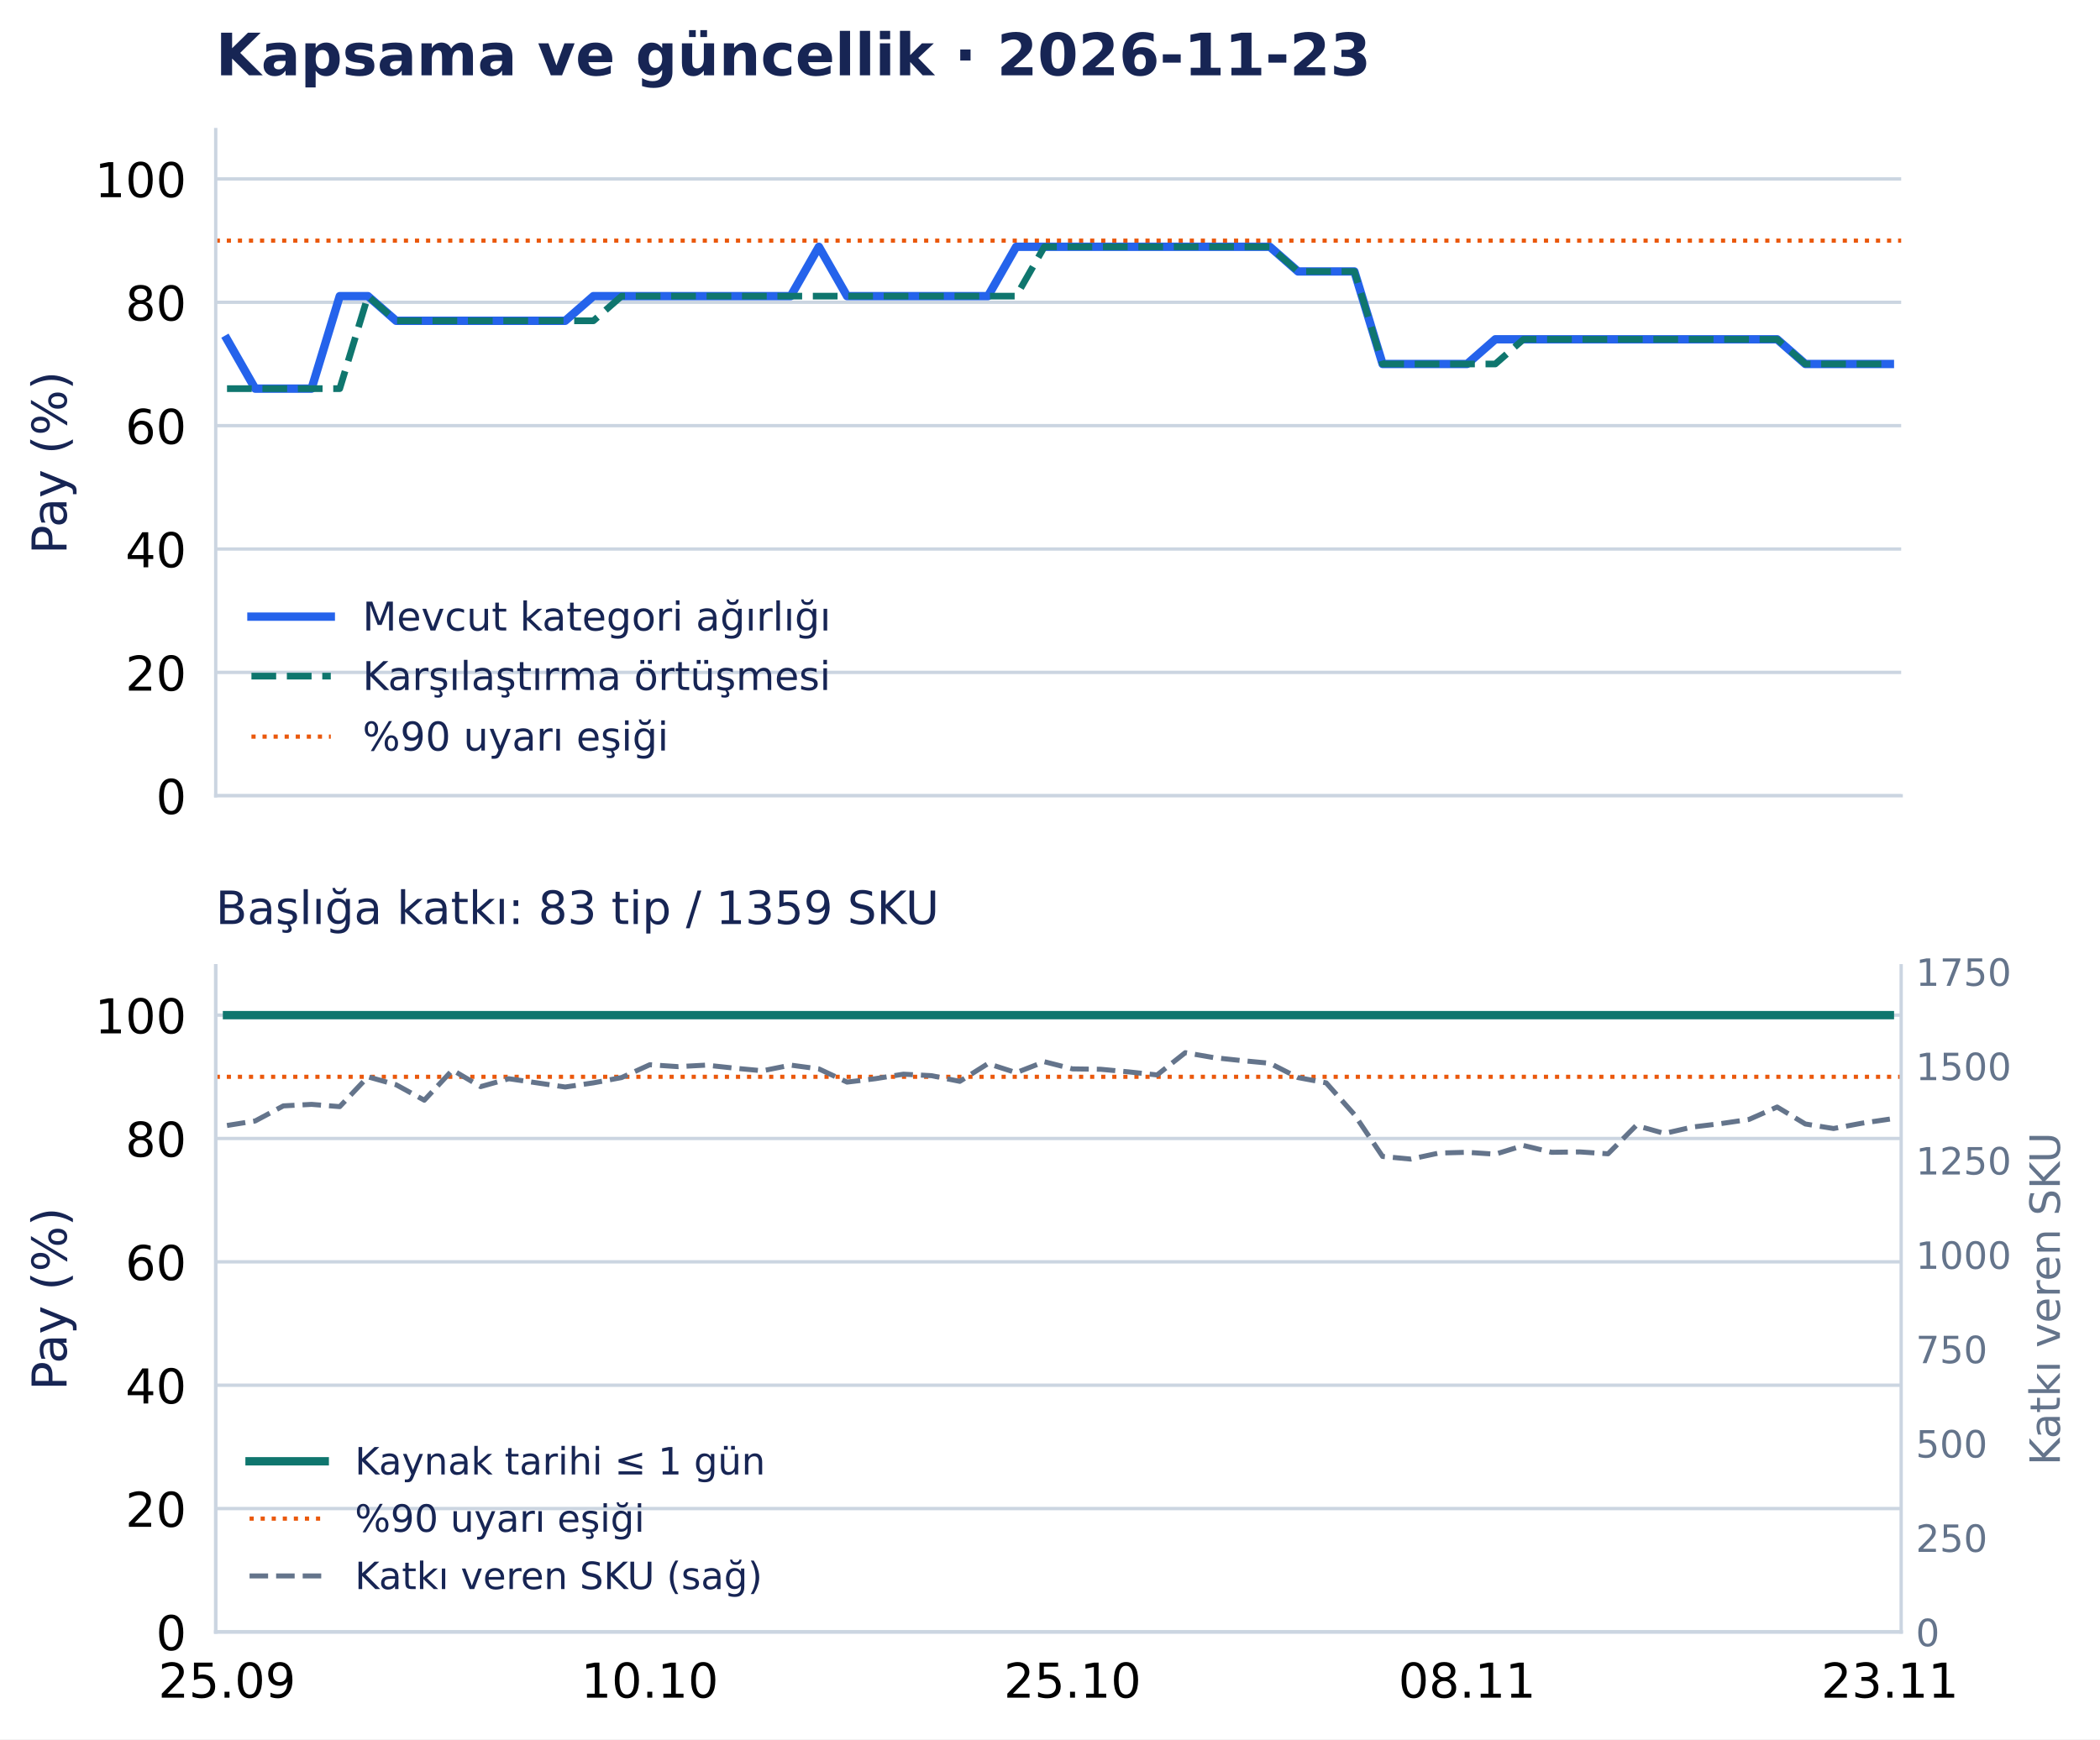
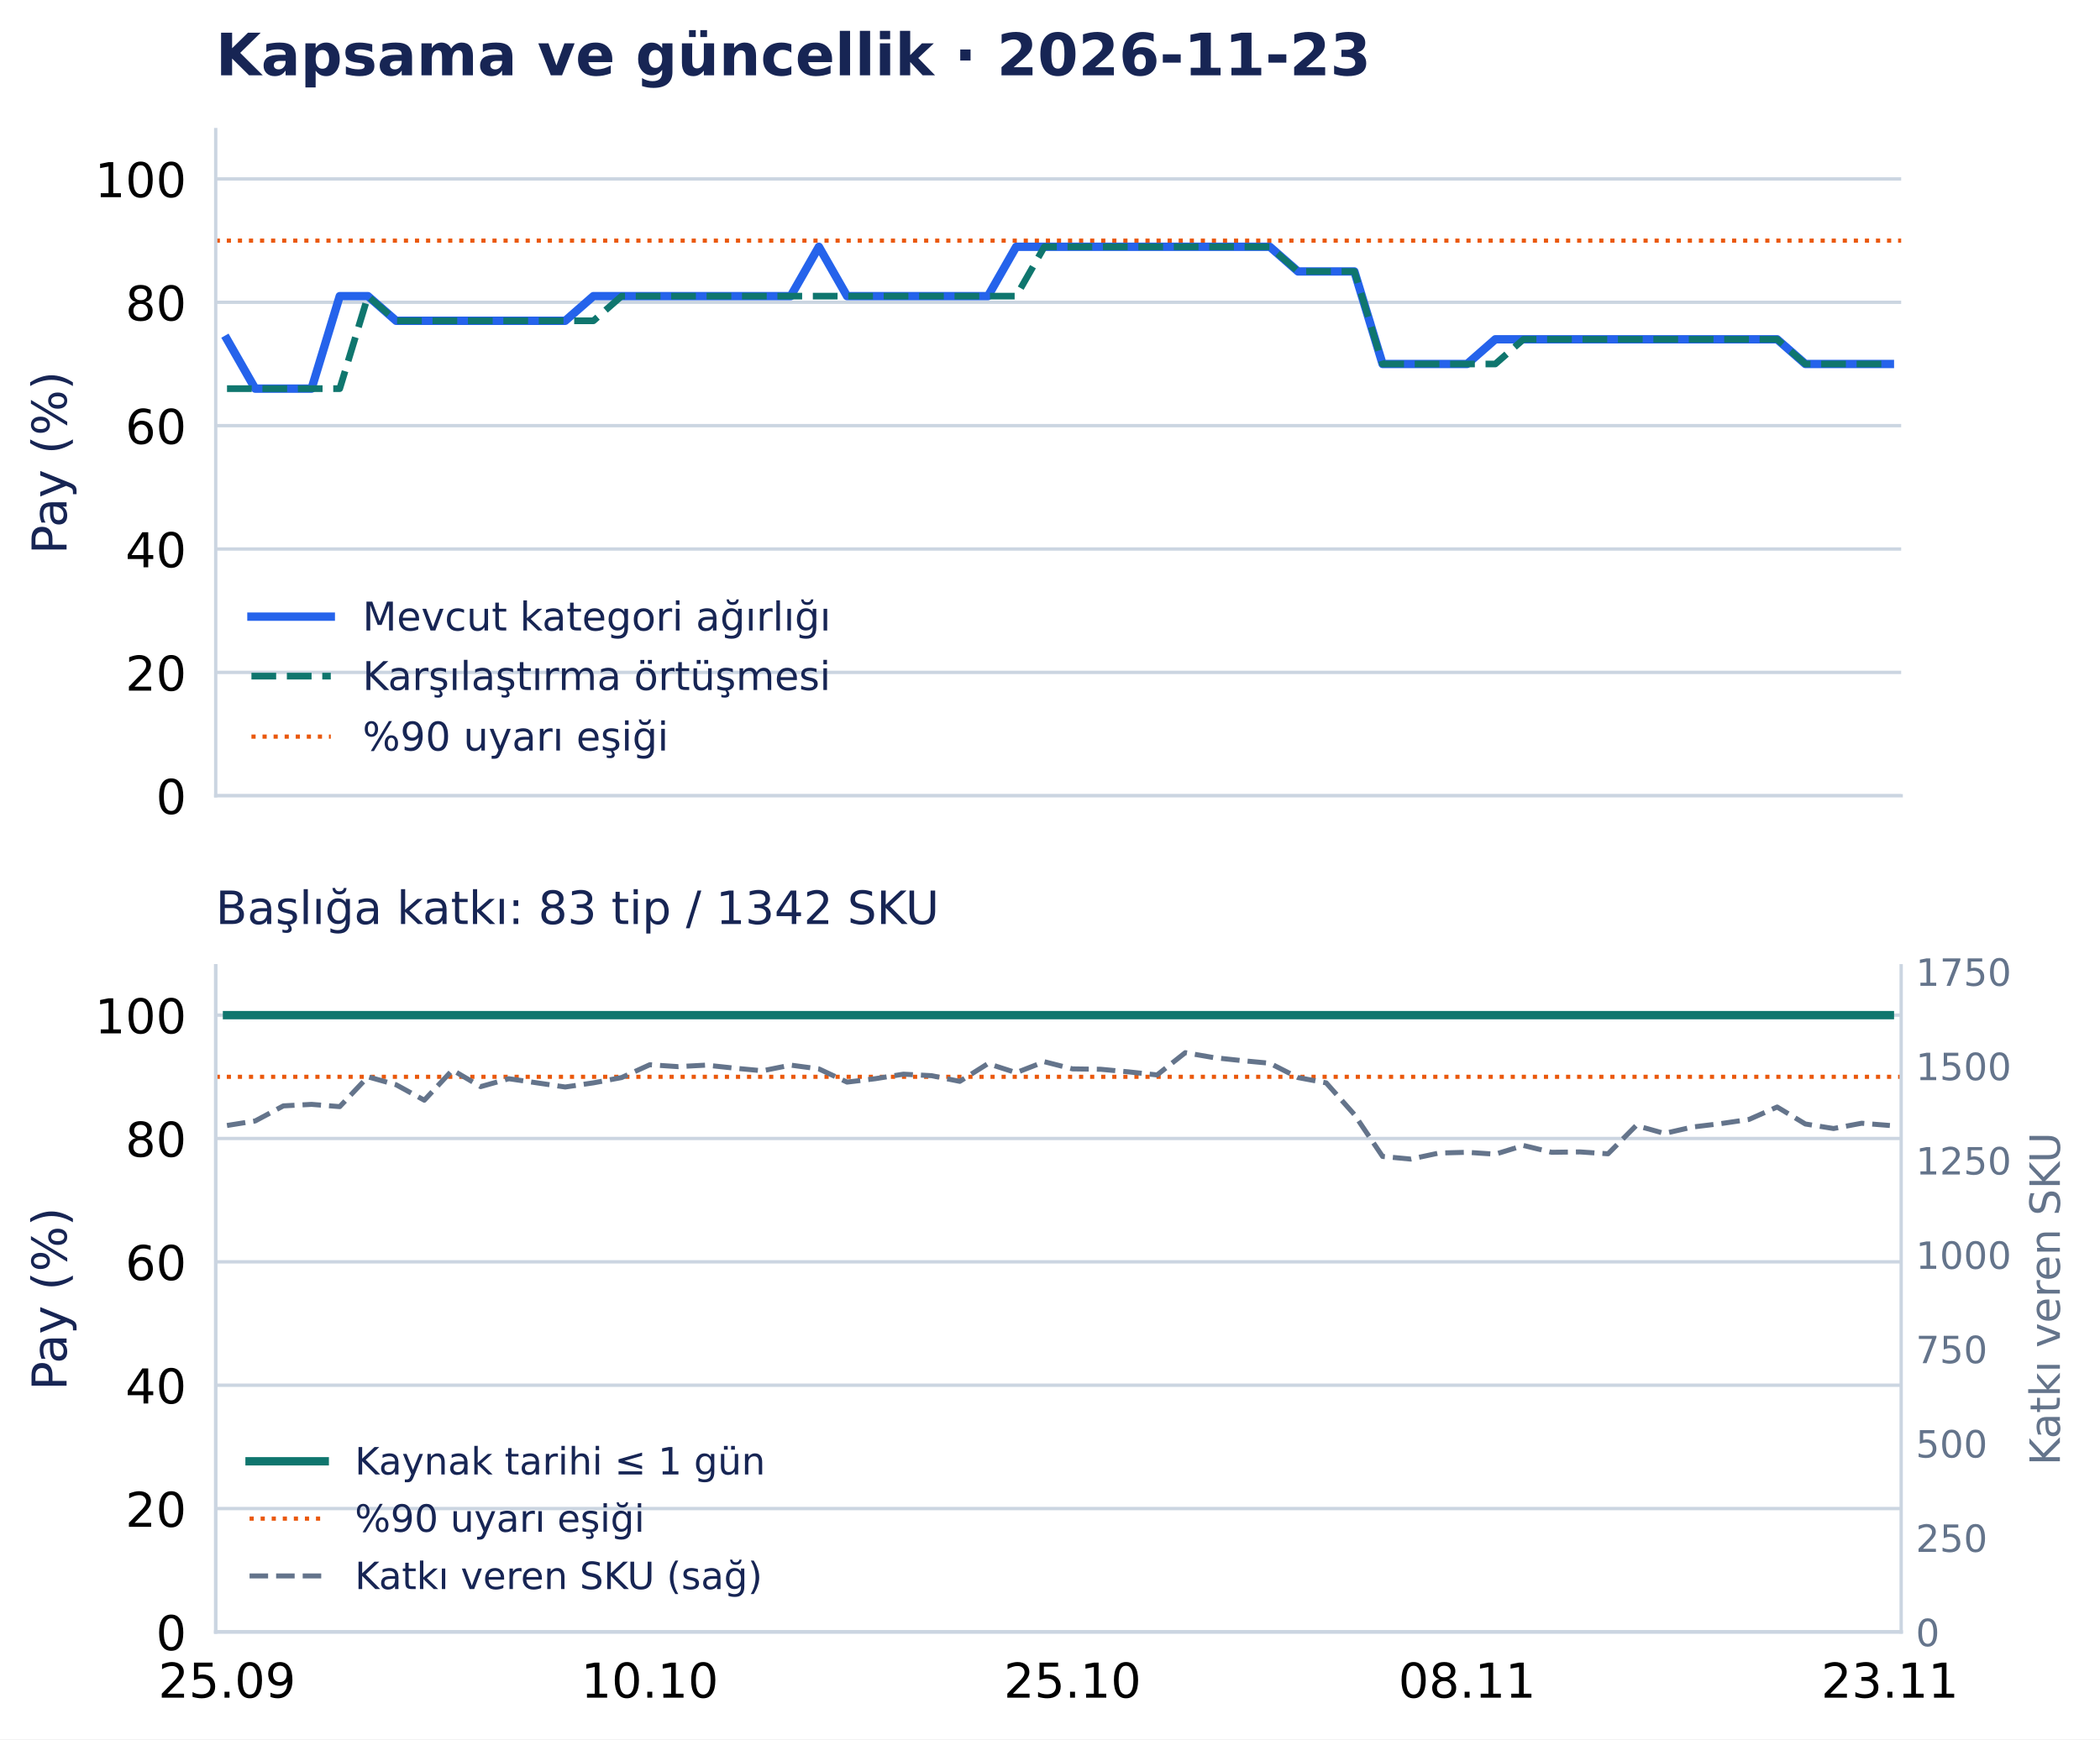
<svg xmlns="http://www.w3.org/2000/svg" width="502.794pt" height="416.535pt" viewBox="0 0 502.794 416.535" version="1.1">
  <defs>
    <style type="text/css">*{stroke-linejoin: round; stroke-linecap: butt}</style>
  </defs>
  <g id="figure_1">
    <g id="patch_1">
      <path d="M 0 416.535 L 502.794 416.535 L 502.794 0 L 0 0 z " style="fill: #ffffff" />
    </g>
    <g id="axes_1">
      <g id="patch_2">
        <path d="M 51.651 190.574 L 455.188 190.574 L 455.188 31.035 L 51.651 31.035 z " style="fill: #ffffff" />
      </g>
      <g id="matplotlib.axis_1">
        <g id="xtick_1">
          <g id="line2d_1" />
        </g>
        <g id="xtick_2">
          <g id="line2d_2" />
        </g>
        <g id="xtick_3">
          <g id="line2d_3" />
        </g>
        <g id="xtick_4">
          <g id="line2d_4" />
        </g>
        <g id="xtick_5">
          <g id="line2d_5" />
        </g>
      </g>
      <g id="matplotlib.axis_2">
        <g id="ytick_1">
          <g id="line2d_6">
            <path d="M 51.651 190.574 L 455.188 190.574 " clip-path="url(#p0e1365a26f)" style="fill: none; stroke: #cbd5e1; stroke-width: 0.8; stroke-linecap: square" />
          </g>
          <g id="line2d_7" />
          <g id="text_1">
            <text style="font-size: 11.5px; font-family: 'DejaVu Sans', 'Bitstream Vera Sans', 'Computer Modern Sans Serif', 'Lucida Grande', 'Verdana', 'Geneva', 'Lucid', 'Arial', 'Helvetica', 'Avant Garde', sans-serif; text-anchor: end" x="44.651" y="194.943" transform="rotate(-0 44.65062 194.9427)">0</text>
          </g>
        </g>
        <g id="ytick_2">
          <g id="line2d_8">
            <path d="M 51.651 161.03 L 455.188 161.03 " clip-path="url(#p0e1365a26f)" style="fill: none; stroke: #cbd5e1; stroke-width: 0.8; stroke-linecap: square" />
          </g>
          <g id="line2d_9" />
          <g id="text_2">
            <text style="font-size: 11.5px; font-family: 'DejaVu Sans', 'Bitstream Vera Sans', 'Computer Modern Sans Serif', 'Lucida Grande', 'Verdana', 'Geneva', 'Lucid', 'Arial', 'Helvetica', 'Avant Garde', sans-serif; text-anchor: end" x="44.651" y="165.398" transform="rotate(-0 44.65062 165.3983)">20</text>
          </g>
        </g>
        <g id="ytick_3">
          <g id="line2d_10">
            <path d="M 51.651 131.485 L 455.188 131.485 " clip-path="url(#p0e1365a26f)" style="fill: none; stroke: #cbd5e1; stroke-width: 0.8; stroke-linecap: square" />
          </g>
          <g id="line2d_11" />
          <g id="text_3">
            <text style="font-size: 11.5px; font-family: 'DejaVu Sans', 'Bitstream Vera Sans', 'Computer Modern Sans Serif', 'Lucida Grande', 'Verdana', 'Geneva', 'Lucid', 'Arial', 'Helvetica', 'Avant Garde', sans-serif; text-anchor: end" x="44.651" y="135.854" transform="rotate(-0 44.65062 135.854)">40</text>
          </g>
        </g>
        <g id="ytick_4">
          <g id="line2d_12">
            <path d="M 51.651 101.941 L 455.188 101.941 " clip-path="url(#p0e1365a26f)" style="fill: none; stroke: #cbd5e1; stroke-width: 0.8; stroke-linecap: square" />
          </g>
          <g id="line2d_13" />
          <g id="text_4">
            <text style="font-size: 11.5px; font-family: 'DejaVu Sans', 'Bitstream Vera Sans', 'Computer Modern Sans Serif', 'Lucida Grande', 'Verdana', 'Geneva', 'Lucid', 'Arial', 'Helvetica', 'Avant Garde', sans-serif; text-anchor: end" x="44.651" y="106.31" transform="rotate(-0 44.65062 106.3097)">60</text>
          </g>
        </g>
        <g id="ytick_5">
          <g id="line2d_14">
            <path d="M 51.651 72.397 L 455.188 72.397 " clip-path="url(#p0e1365a26f)" style="fill: none; stroke: #cbd5e1; stroke-width: 0.8; stroke-linecap: square" />
          </g>
          <g id="line2d_15" />
          <g id="text_5">
            <text style="font-size: 11.5px; font-family: 'DejaVu Sans', 'Bitstream Vera Sans', 'Computer Modern Sans Serif', 'Lucida Grande', 'Verdana', 'Geneva', 'Lucid', 'Arial', 'Helvetica', 'Avant Garde', sans-serif; text-anchor: end" x="44.651" y="76.765" transform="rotate(-0 44.65062 76.76539)">80</text>
          </g>
        </g>
        <g id="ytick_6">
          <g id="line2d_16">
            <path d="M 51.651 42.852 L 455.188 42.852 " clip-path="url(#p0e1365a26f)" style="fill: none; stroke: #cbd5e1; stroke-width: 0.8; stroke-linecap: square" />
          </g>
          <g id="line2d_17" />
          <g id="text_6">
            <text style="font-size: 11.5px; font-family: 'DejaVu Sans', 'Bitstream Vera Sans', 'Computer Modern Sans Serif', 'Lucida Grande', 'Verdana', 'Geneva', 'Lucid', 'Arial', 'Helvetica', 'Avant Garde', sans-serif; text-anchor: end" x="44.651" y="47.221" transform="rotate(-0 44.65062 47.22107)">100</text>
          </g>
        </g>
        <g id="text_7">
          <text style="font-size: 11.5px; font-family: 'DejaVu Sans', 'Bitstream Vera Sans', 'Computer Modern Sans Serif', 'Lucida Grande', 'Verdana', 'Geneva', 'Lucid', 'Arial', 'Helvetica', 'Avant Garde', sans-serif; text-anchor: middle; fill: #172554" x="15.937" y="110.804" transform="rotate(-90 15.93731 110.8044)">Pay (%)</text>
        </g>
      </g>
      <g id="line2d_18">
        <path d="M 54.35 81.26 L 61.098 93.078 L 67.846 93.078 L 74.594 93.078 L 81.342 70.92 L 88.09 70.92 L 94.839 76.828 L 101.587 76.828 L 108.335 76.828 L 115.083 76.828 L 121.831 76.828 L 128.579 76.828 L 135.327 76.828 L 142.075 70.92 L 148.824 70.92 L 155.572 70.92 L 162.32 70.92 L 169.068 70.92 L 175.816 70.92 L 182.564 70.92 L 189.312 70.92 L 196.06 59.102 L 202.809 70.92 L 209.557 70.92 L 216.305 70.92 L 223.053 70.92 L 229.801 70.92 L 236.549 70.92 L 243.297 59.102 L 250.045 59.102 L 256.794 59.102 L 263.542 59.102 L 270.29 59.102 L 277.038 59.102 L 283.786 59.102 L 290.534 59.102 L 297.282 59.102 L 304.03 59.102 L 310.778 65.011 L 317.527 65.011 L 324.275 65.011 L 331.023 87.169 L 337.771 87.169 L 344.519 87.169 L 351.267 87.169 L 358.015 81.26 L 364.763 81.26 L 371.512 81.26 L 378.26 81.26 L 385.008 81.26 L 391.756 81.26 L 398.504 81.26 L 405.252 81.26 L 412 81.26 L 418.748 81.26 L 425.497 81.26 L 432.245 87.169 L 438.993 87.169 L 445.741 87.169 L 452.489 87.169 " clip-path="url(#p0e1365a26f)" style="fill: none; stroke: #2563eb; stroke-width: 2; stroke-linecap: square" />
      </g>
      <g id="line2d_19">
        <path d="M 54.35 93.078 L 61.098 93.078 L 67.846 93.078 L 74.594 93.078 L 81.342 93.078 L 88.09 70.92 L 94.839 76.828 L 101.587 76.828 L 108.335 76.828 L 115.083 76.828 L 121.831 76.828 L 128.579 76.828 L 135.327 76.828 L 142.075 76.828 L 148.824 70.92 L 155.572 70.92 L 162.32 70.92 L 169.068 70.92 L 175.816 70.92 L 182.564 70.92 L 189.312 70.92 L 196.06 70.92 L 202.809 70.92 L 209.557 70.92 L 216.305 70.92 L 223.053 70.92 L 229.801 70.92 L 236.549 70.92 L 243.297 70.92 L 250.045 59.102 L 256.794 59.102 L 263.542 59.102 L 270.29 59.102 L 277.038 59.102 L 283.786 59.102 L 290.534 59.102 L 297.282 59.102 L 304.03 59.102 L 310.778 65.011 L 317.527 65.011 L 324.275 65.011 L 331.023 87.169 L 337.771 87.169 L 344.519 87.169 L 351.267 87.169 L 358.015 87.169 L 364.763 81.26 L 371.512 81.26 L 378.26 81.26 L 385.008 81.26 L 391.756 81.26 L 398.504 81.26 L 405.252 81.26 L 412 81.26 L 418.748 81.26 L 425.497 81.26 L 432.245 87.169 L 438.993 87.169 L 445.741 87.169 L 452.489 87.169 " clip-path="url(#p0e1365a26f)" style="fill: none; stroke-dasharray: 5.92,2.56; stroke-dashoffset: 0; stroke: #0f766e; stroke-width: 1.6" />
      </g>
      <g id="line2d_20">
        <path d="M 51.651 57.625 L 455.188 57.625 " clip-path="url(#p0e1365a26f)" style="fill: none; stroke-dasharray: 1,1.65; stroke-dashoffset: 0; stroke: #ea580c" />
      </g>
      <g id="patch_3">
        <path d="M 51.651 190.574 L 51.651 31.035 " style="fill: none; stroke: #cbd5e1; stroke-width: 0.8; stroke-linejoin: miter; stroke-linecap: square" />
      </g>
      <g id="patch_4">
        <path d="M 51.651 190.574 L 455.188 190.574 " style="fill: none; stroke: #cbd5e1; stroke-width: 0.8; stroke-linejoin: miter; stroke-linecap: square" />
      </g>
      <g id="text_8">
        <text style="font-weight: 700; font-size: 14px; font-family: 'DejaVu Sans', 'Bitstream Vera Sans', 'Computer Modern Sans Serif', 'Lucida Grande', 'Verdana', 'Geneva', 'Lucid', 'Arial', 'Helvetica', 'Avant Garde', sans-serif; text-anchor: start; fill: #172554" x="51.651" y="18.035" transform="rotate(-0 51.65062 18.03469)">Kapsama ve güncellik · 2026-11-23</text>
      </g>
      <g id="legend_1">
        <g id="line2d_21">
          <path d="M 60.201 147.675 L 69.701 147.675 L 79.201 147.675 " style="fill: none; stroke: #2563eb; stroke-width: 2; stroke-linecap: square" />
        </g>
        <g id="text_9">
          <text style="font-size: 9.5px; font-family: 'DejaVu Sans', 'Bitstream Vera Sans', 'Computer Modern Sans Serif', 'Lucida Grande', 'Verdana', 'Geneva', 'Lucid', 'Arial', 'Helvetica', 'Avant Garde', sans-serif; text-anchor: start; fill: #172554" x="86.801" y="151" transform="rotate(-0 86.80062 150.9998)">Mevcut kategori ağırlığı</text>
        </g>
        <g id="line2d_22">
          <path d="M 60.201 161.926 L 69.701 161.926 L 79.201 161.926 " style="fill: none; stroke-dasharray: 5.92,2.56; stroke-dashoffset: 0; stroke: #0f766e; stroke-width: 1.6" />
        </g>
        <g id="text_10">
          <text style="font-size: 9.5px; font-family: 'DejaVu Sans', 'Bitstream Vera Sans', 'Computer Modern Sans Serif', 'Lucida Grande', 'Verdana', 'Geneva', 'Lucid', 'Arial', 'Helvetica', 'Avant Garde', sans-serif; text-anchor: start; fill: #172554" x="86.801" y="165.251" transform="rotate(-0 86.80062 165.2506)">Karşılaştırma örtüşmesi</text>
        </g>
        <g id="line2d_23">
          <path d="M 60.201 176.417 L 69.701 176.417 L 79.201 176.417 " style="fill: none; stroke-dasharray: 1,1.65; stroke-dashoffset: 0; stroke: #ea580c" />
        </g>
        <g id="text_11">
          <text style="font-size: 9.5px; font-family: 'DejaVu Sans', 'Bitstream Vera Sans', 'Computer Modern Sans Serif', 'Lucida Grande', 'Verdana', 'Geneva', 'Lucid', 'Arial', 'Helvetica', 'Avant Garde', sans-serif; text-anchor: start; fill: #172554" x="86.801" y="179.742" transform="rotate(-0 86.80062 179.7418)">%90 uyarı eşiği</text>
        </g>
      </g>
    </g>
    <g id="axes_2">
      <g id="patch_5">
        <path d="M 51.651 390.835 L 455.188 390.835 L 455.188 231.295 L 51.651 231.295 z " style="fill: #ffffff" />
      </g>
      <g id="matplotlib.axis_3">
        <g id="xtick_6">
          <g id="line2d_24" />
          <g id="text_12">
            <text style="font-size: 11.5px; font-family: 'DejaVu Sans', 'Bitstream Vera Sans', 'Computer Modern Sans Serif', 'Lucida Grande', 'Verdana', 'Geneva', 'Lucid', 'Arial', 'Helvetica', 'Avant Garde', sans-serif; text-anchor: middle" x="54.35" y="406.572" transform="rotate(-0 54.34987 406.572)">25.09</text>
          </g>
        </g>
        <g id="xtick_7">
          <g id="line2d_25" />
          <g id="text_13">
            <text style="font-size: 11.5px; font-family: 'DejaVu Sans', 'Bitstream Vera Sans', 'Computer Modern Sans Serif', 'Lucida Grande', 'Verdana', 'Geneva', 'Lucid', 'Arial', 'Helvetica', 'Avant Garde', sans-serif; text-anchor: middle" x="155.572" y="406.572" transform="rotate(-0 155.5717 406.572)">10.10</text>
          </g>
        </g>
        <g id="xtick_8">
          <g id="line2d_26" />
          <g id="text_14">
            <text style="font-size: 11.5px; font-family: 'DejaVu Sans', 'Bitstream Vera Sans', 'Computer Modern Sans Serif', 'Lucida Grande', 'Verdana', 'Geneva', 'Lucid', 'Arial', 'Helvetica', 'Avant Garde', sans-serif; text-anchor: middle" x="256.794" y="406.572" transform="rotate(-0 256.7935 406.572)">25.10</text>
          </g>
        </g>
        <g id="xtick_9">
          <g id="line2d_27" />
          <g id="text_15">
            <text style="font-size: 11.5px; font-family: 'DejaVu Sans', 'Bitstream Vera Sans', 'Computer Modern Sans Serif', 'Lucida Grande', 'Verdana', 'Geneva', 'Lucid', 'Arial', 'Helvetica', 'Avant Garde', sans-serif; text-anchor: middle" x="351.267" y="406.572" transform="rotate(-0 351.2672 406.572)">08.11</text>
          </g>
        </g>
        <g id="xtick_10">
          <g id="line2d_28" />
          <g id="text_16">
            <text style="font-size: 11.5px; font-family: 'DejaVu Sans', 'Bitstream Vera Sans', 'Computer Modern Sans Serif', 'Lucida Grande', 'Verdana', 'Geneva', 'Lucid', 'Arial', 'Helvetica', 'Avant Garde', sans-serif; text-anchor: middle" x="452.489" y="406.572" transform="rotate(-0 452.489 406.572)">23.11</text>
          </g>
        </g>
      </g>
      <g id="matplotlib.axis_4">
        <g id="ytick_7">
          <g id="line2d_29">
            <path d="M 51.651 390.835 L 455.188 390.835 " clip-path="url(#pd502d77126)" style="fill: none; stroke: #cbd5e1; stroke-width: 0.8; stroke-linecap: square" />
          </g>
          <g id="line2d_30" />
          <g id="text_17">
            <text style="font-size: 11.5px; font-family: 'DejaVu Sans', 'Bitstream Vera Sans', 'Computer Modern Sans Serif', 'Lucida Grande', 'Verdana', 'Geneva', 'Lucid', 'Arial', 'Helvetica', 'Avant Garde', sans-serif; text-anchor: end" x="44.651" y="395.203" transform="rotate(-0 44.65062 395.2033)">0</text>
          </g>
        </g>
        <g id="ytick_8">
          <g id="line2d_31">
            <path d="M 51.651 361.29 L 455.188 361.29 " clip-path="url(#pd502d77126)" style="fill: none; stroke: #cbd5e1; stroke-width: 0.8; stroke-linecap: square" />
          </g>
          <g id="line2d_32" />
          <g id="text_18">
            <text style="font-size: 11.5px; font-family: 'DejaVu Sans', 'Bitstream Vera Sans', 'Computer Modern Sans Serif', 'Lucida Grande', 'Verdana', 'Geneva', 'Lucid', 'Arial', 'Helvetica', 'Avant Garde', sans-serif; text-anchor: end" x="44.651" y="365.659" transform="rotate(-0 44.65062 365.659)">20</text>
          </g>
        </g>
        <g id="ytick_9">
          <g id="line2d_33">
            <path d="M 51.651 331.746 L 455.188 331.746 " clip-path="url(#pd502d77126)" style="fill: none; stroke: #cbd5e1; stroke-width: 0.8; stroke-linecap: square" />
          </g>
          <g id="line2d_34" />
          <g id="text_19">
            <text style="font-size: 11.5px; font-family: 'DejaVu Sans', 'Bitstream Vera Sans', 'Computer Modern Sans Serif', 'Lucida Grande', 'Verdana', 'Geneva', 'Lucid', 'Arial', 'Helvetica', 'Avant Garde', sans-serif; text-anchor: end" x="44.651" y="336.115" transform="rotate(-0 44.65062 336.1147)">40</text>
          </g>
        </g>
        <g id="ytick_10">
          <g id="line2d_35">
            <path d="M 51.651 302.202 L 455.188 302.202 " clip-path="url(#pd502d77126)" style="fill: none; stroke: #cbd5e1; stroke-width: 0.8; stroke-linecap: square" />
          </g>
          <g id="line2d_36" />
          <g id="text_20">
            <text style="font-size: 11.5px; font-family: 'DejaVu Sans', 'Bitstream Vera Sans', 'Computer Modern Sans Serif', 'Lucida Grande', 'Verdana', 'Geneva', 'Lucid', 'Arial', 'Helvetica', 'Avant Garde', sans-serif; text-anchor: end" x="44.651" y="306.57" transform="rotate(-0 44.65062 306.5704)">60</text>
          </g>
        </g>
        <g id="ytick_11">
          <g id="line2d_37">
            <path d="M 51.651 272.657 L 455.188 272.657 " clip-path="url(#pd502d77126)" style="fill: none; stroke: #cbd5e1; stroke-width: 0.8; stroke-linecap: square" />
          </g>
          <g id="line2d_38" />
          <g id="text_21">
            <text style="font-size: 11.5px; font-family: 'DejaVu Sans', 'Bitstream Vera Sans', 'Computer Modern Sans Serif', 'Lucida Grande', 'Verdana', 'Geneva', 'Lucid', 'Arial', 'Helvetica', 'Avant Garde', sans-serif; text-anchor: end" x="44.651" y="277.026" transform="rotate(-0 44.65062 277.0261)">80</text>
          </g>
        </g>
        <g id="ytick_12">
          <g id="line2d_39">
            <path d="M 51.651 243.113 L 455.188 243.113 " clip-path="url(#pd502d77126)" style="fill: none; stroke: #cbd5e1; stroke-width: 0.8; stroke-linecap: square" />
          </g>
          <g id="line2d_40" />
          <g id="text_22">
            <text style="font-size: 11.5px; font-family: 'DejaVu Sans', 'Bitstream Vera Sans', 'Computer Modern Sans Serif', 'Lucida Grande', 'Verdana', 'Geneva', 'Lucid', 'Arial', 'Helvetica', 'Avant Garde', sans-serif; text-anchor: end" x="44.651" y="247.482" transform="rotate(-0 44.65062 247.4817)">100</text>
          </g>
        </g>
        <g id="text_23">
          <text style="font-size: 11.5px; font-family: 'DejaVu Sans', 'Bitstream Vera Sans', 'Computer Modern Sans Serif', 'Lucida Grande', 'Verdana', 'Geneva', 'Lucid', 'Arial', 'Helvetica', 'Avant Garde', sans-serif; text-anchor: middle; fill: #172554" x="15.937" y="311.065" transform="rotate(-90 15.93731 311.065)">Pay (%)</text>
        </g>
      </g>
      <g id="line2d_41">
        <path d="M 54.35 243.113 L 61.098 243.113 L 67.846 243.113 L 74.594 243.113 L 81.342 243.113 L 88.09 243.113 L 94.839 243.113 L 101.587 243.113 L 108.335 243.113 L 115.083 243.113 L 121.831 243.113 L 128.579 243.113 L 135.327 243.113 L 142.075 243.113 L 148.824 243.113 L 155.572 243.113 L 162.32 243.113 L 169.068 243.113 L 175.816 243.113 L 182.564 243.113 L 189.312 243.113 L 196.06 243.113 L 202.809 243.113 L 209.557 243.113 L 216.305 243.113 L 223.053 243.113 L 229.801 243.113 L 236.549 243.113 L 243.297 243.113 L 250.045 243.113 L 256.794 243.113 L 263.542 243.113 L 270.29 243.113 L 277.038 243.113 L 283.786 243.113 L 290.534 243.113 L 297.282 243.113 L 304.03 243.113 L 310.778 243.113 L 317.527 243.113 L 324.275 243.113 L 331.023 243.113 L 337.771 243.113 L 344.519 243.113 L 351.267 243.113 L 358.015 243.113 L 364.763 243.113 L 371.512 243.113 L 378.26 243.113 L 385.008 243.113 L 391.756 243.113 L 398.504 243.113 L 405.252 243.113 L 412 243.113 L 418.748 243.113 L 425.497 243.113 L 432.245 243.113 L 438.993 243.113 L 445.741 243.113 L 452.489 243.113 " clip-path="url(#pd502d77126)" style="fill: none; stroke: #0f766e; stroke-width: 2; stroke-linecap: square" />
      </g>
      <g id="line2d_42">
        <path d="M 51.651 257.885 L 455.188 257.885 " clip-path="url(#pd502d77126)" style="fill: none; stroke-dasharray: 1,1.65; stroke-dashoffset: 0; stroke: #ea580c" />
      </g>
      <g id="patch_6">
        <path d="M 51.651 390.835 L 51.651 231.295 " style="fill: none; stroke: #cbd5e1; stroke-width: 0.8; stroke-linejoin: miter; stroke-linecap: square" />
      </g>
      <g id="patch_7">
        <path d="M 51.651 390.835 L 455.188 390.835 " style="fill: none; stroke: #cbd5e1; stroke-width: 0.8; stroke-linejoin: miter; stroke-linecap: square" />
      </g>
      <g id="text_24">
-         <text style="font-size: 11px; font-family: 'DejaVu Sans', 'Bitstream Vera Sans', 'Computer Modern Sans Serif', 'Lucida Grande', 'Verdana', 'Geneva', 'Lucid', 'Arial', 'Helvetica', 'Avant Garde', sans-serif; text-anchor: start; fill: #172554" x="51.651" y="221.295" transform="rotate(-0 51.65062 221.2954)">Başlığa katkı: 83 tip / 1359 SKU</text>
+         <text style="font-size: 11px; font-family: 'DejaVu Sans', 'Bitstream Vera Sans', 'Computer Modern Sans Serif', 'Lucida Grande', 'Verdana', 'Geneva', 'Lucid', 'Arial', 'Helvetica', 'Avant Garde', sans-serif; text-anchor: start; fill: #172554" x="51.651" y="221.295" transform="rotate(-0 51.65062 221.2954)">Başlığa katkı: 83 tip / 1342 SKU</text>
      </g>
      <g id="legend_2">
        <g id="line2d_43">
          <path d="M 59.751 349.966 L 68.751 349.966 L 77.751 349.966 " style="fill: none; stroke: #0f766e; stroke-width: 2; stroke-linecap: square" />
        </g>
        <g id="text_25">
          <text style="font-size: 9px; font-family: 'DejaVu Sans', 'Bitstream Vera Sans', 'Computer Modern Sans Serif', 'Lucida Grande', 'Verdana', 'Geneva', 'Lucid', 'Arial', 'Helvetica', 'Avant Garde', sans-serif; text-anchor: start; fill: #172554" x="84.951" y="353.116" transform="rotate(-0 84.95063 353.1155)">Kaynak tarihi ≤ 1 gün</text>
        </g>
        <g id="line2d_44">
          <path d="M 59.751 363.694 L 68.751 363.694 L 77.751 363.694 " style="fill: none; stroke-dasharray: 1,1.65; stroke-dashoffset: 0; stroke: #ea580c" />
        </g>
        <g id="text_26">
          <text style="font-size: 9px; font-family: 'DejaVu Sans', 'Bitstream Vera Sans', 'Computer Modern Sans Serif', 'Lucida Grande', 'Verdana', 'Geneva', 'Lucid', 'Arial', 'Helvetica', 'Avant Garde', sans-serif; text-anchor: start; fill: #172554" x="84.951" y="366.844" transform="rotate(-0 84.95063 366.8441)">%90 uyarı eşiği</text>
        </g>
        <g id="line2d_45">
          <path d="M 59.751 377.423 L 68.751 377.423 L 77.751 377.423 " style="fill: none; stroke-dasharray: 4.44,1.92; stroke-dashoffset: 0; stroke: #64748b; stroke-width: 1.2" />
        </g>
        <g id="text_27">
          <text style="font-size: 9px; font-family: 'DejaVu Sans', 'Bitstream Vera Sans', 'Computer Modern Sans Serif', 'Lucida Grande', 'Verdana', 'Geneva', 'Lucid', 'Arial', 'Helvetica', 'Avant Garde', sans-serif; text-anchor: start; fill: #172554" x="84.951" y="380.573" transform="rotate(-0 84.95063 380.5726)">Katkı veren SKU (sağ)</text>
        </g>
      </g>
    </g>
    <g id="axes_3">
      <g id="matplotlib.axis_5">
        <g id="ytick_13">
          <g id="line2d_46" />
          <g id="text_28">
            <text style="font-size: 9px; font-family: 'DejaVu Sans', 'Bitstream Vera Sans', 'Computer Modern Sans Serif', 'Lucida Grande', 'Verdana', 'Geneva', 'Lucid', 'Arial', 'Helvetica', 'Avant Garde', sans-serif; text-anchor: start; fill: #64748b" x="458.688" y="394.254" transform="rotate(-0 458.6883 394.2536)">0</text>
          </g>
        </g>
        <g id="ytick_14">
          <g id="line2d_47" />
          <g id="text_29">
            <text style="font-size: 9px; font-family: 'DejaVu Sans', 'Bitstream Vera Sans', 'Computer Modern Sans Serif', 'Lucida Grande', 'Verdana', 'Geneva', 'Lucid', 'Arial', 'Helvetica', 'Avant Garde', sans-serif; text-anchor: start; fill: #64748b" x="458.688" y="371.659" transform="rotate(-0 458.6883 371.6592)">250</text>
          </g>
        </g>
        <g id="ytick_15">
          <g id="line2d_48" />
          <g id="text_30">
            <text style="font-size: 9px; font-family: 'DejaVu Sans', 'Bitstream Vera Sans', 'Computer Modern Sans Serif', 'Lucida Grande', 'Verdana', 'Geneva', 'Lucid', 'Arial', 'Helvetica', 'Avant Garde', sans-serif; text-anchor: start; fill: #64748b" x="458.688" y="349.065" transform="rotate(-0 458.6883 349.0648)">500</text>
          </g>
        </g>
        <g id="ytick_16">
          <g id="line2d_49" />
          <g id="text_31">
            <text style="font-size: 9px; font-family: 'DejaVu Sans', 'Bitstream Vera Sans', 'Computer Modern Sans Serif', 'Lucida Grande', 'Verdana', 'Geneva', 'Lucid', 'Arial', 'Helvetica', 'Avant Garde', sans-serif; text-anchor: start; fill: #64748b" x="458.688" y="326.47" transform="rotate(-0 458.6883 326.4703)">750</text>
          </g>
        </g>
        <g id="ytick_17">
          <g id="line2d_50" />
          <g id="text_32">
            <text style="font-size: 9px; font-family: 'DejaVu Sans', 'Bitstream Vera Sans', 'Computer Modern Sans Serif', 'Lucida Grande', 'Verdana', 'Geneva', 'Lucid', 'Arial', 'Helvetica', 'Avant Garde', sans-serif; text-anchor: start; fill: #64748b" x="458.688" y="303.876" transform="rotate(-0 458.6883 303.8759)">1000</text>
          </g>
        </g>
        <g id="ytick_18">
          <g id="line2d_51" />
          <g id="text_33">
            <text style="font-size: 9px; font-family: 'DejaVu Sans', 'Bitstream Vera Sans', 'Computer Modern Sans Serif', 'Lucida Grande', 'Verdana', 'Geneva', 'Lucid', 'Arial', 'Helvetica', 'Avant Garde', sans-serif; text-anchor: start; fill: #64748b" x="458.688" y="281.281" transform="rotate(-0 458.6883 281.2814)">1250</text>
          </g>
        </g>
        <g id="ytick_19">
          <g id="line2d_52" />
          <g id="text_34">
            <text style="font-size: 9px; font-family: 'DejaVu Sans', 'Bitstream Vera Sans', 'Computer Modern Sans Serif', 'Lucida Grande', 'Verdana', 'Geneva', 'Lucid', 'Arial', 'Helvetica', 'Avant Garde', sans-serif; text-anchor: start; fill: #64748b" x="458.688" y="258.687" transform="rotate(-0 458.6883 258.687)">1500</text>
          </g>
        </g>
        <g id="ytick_20">
          <g id="line2d_53" />
          <g id="text_35">
            <text style="font-size: 9px; font-family: 'DejaVu Sans', 'Bitstream Vera Sans', 'Computer Modern Sans Serif', 'Lucida Grande', 'Verdana', 'Geneva', 'Lucid', 'Arial', 'Helvetica', 'Avant Garde', sans-serif; text-anchor: start; fill: #64748b" x="458.688" y="236.093" transform="rotate(-0 458.6883 236.0926)">1750</text>
          </g>
        </g>
        <g id="text_36">
          <text style="font-size: 10px; font-family: 'DejaVu Sans', 'Bitstream Vera Sans', 'Computer Modern Sans Serif', 'Lucida Grande', 'Verdana', 'Geneva', 'Lucid', 'Arial', 'Helvetica', 'Avant Garde', sans-serif; text-anchor: middle; fill: #64748b" x="493.192" y="311.065" transform="rotate(-90 493.1917 311.065)">Katkı veren SKU</text>
        </g>
      </g>
      <g id="line2d_54">
-         <path d="M 54.35 269.548 L 61.098 268.463 L 67.846 264.848 L 74.594 264.487 L 81.342 265.029 L 88.09 257.889 L 94.839 259.787 L 101.587 263.492 L 108.335 256.262 L 115.083 260.239 L 121.831 258.341 L 128.579 259.335 L 135.327 260.329 L 142.075 259.335 L 148.824 258.07 L 155.572 254.997 L 162.32 255.449 L 169.068 255.087 L 175.816 255.81 L 182.564 256.443 L 189.312 255.087 L 196.06 255.991 L 202.809 259.154 L 209.557 258.341 L 216.305 257.256 L 223.053 257.618 L 229.801 258.974 L 236.549 254.726 L 243.297 256.895 L 250.045 254.274 L 256.794 255.991 L 263.542 256.081 L 270.29 256.714 L 277.038 257.437 L 283.786 252.105 L 290.534 253.28 L 297.282 254.003 L 304.03 254.635 L 310.778 258.07 L 317.527 259.335 L 324.275 266.927 L 331.023 276.959 L 337.771 277.591 L 344.519 276.145 L 351.267 275.965 L 358.015 276.416 L 364.763 274.338 L 371.512 275.965 L 378.26 275.874 L 385.008 276.326 L 391.756 269.548 L 398.504 271.446 L 405.252 269.909 L 412 269.096 L 418.748 268.102 L 425.497 265.119 L 432.245 269.186 L 438.993 270.271 L 445.741 269.005 L 452.489 268.011 " clip-path="url(#pd502d77126)" style="fill: none; stroke-dasharray: 4.44,1.92; stroke-dashoffset: 0; stroke: #64748b; stroke-width: 1.2" />
+         <path d="M 54.35 269.548 L 61.098 268.463 L 67.846 264.848 L 74.594 264.487 L 81.342 265.029 L 88.09 257.889 L 94.839 259.787 L 101.587 263.492 L 108.335 256.262 L 115.083 260.239 L 121.831 258.341 L 128.579 259.335 L 135.327 260.329 L 142.075 259.335 L 148.824 258.07 L 155.572 254.997 L 162.32 255.449 L 169.068 255.087 L 175.816 255.81 L 182.564 256.443 L 189.312 255.087 L 196.06 255.991 L 202.809 259.154 L 209.557 258.341 L 216.305 257.256 L 223.053 257.618 L 229.801 258.974 L 236.549 254.726 L 243.297 256.895 L 250.045 254.274 L 256.794 255.991 L 263.542 256.081 L 270.29 256.714 L 277.038 257.437 L 283.786 252.105 L 290.534 253.28 L 297.282 254.003 L 304.03 254.635 L 310.778 258.07 L 317.527 259.335 L 324.275 266.927 L 331.023 276.959 L 337.771 277.591 L 344.519 276.145 L 351.267 275.965 L 358.015 276.416 L 364.763 274.338 L 371.512 275.965 L 378.26 275.874 L 385.008 276.326 L 391.756 269.548 L 398.504 271.446 L 405.252 269.909 L 412 269.096 L 418.748 268.102 L 425.497 265.119 L 432.245 269.186 L 438.993 270.271 L 445.741 269.005 L 452.489 269.548 " clip-path="url(#pd502d77126)" style="fill: none; stroke-dasharray: 4.44,1.92; stroke-dashoffset: 0; stroke: #64748b; stroke-width: 1.2" />
      </g>
      <g id="patch_8">
        <path d="M 51.651 390.835 L 51.651 231.295 " style="fill: none; stroke: #cbd5e1; stroke-width: 0.8; stroke-linejoin: miter; stroke-linecap: square" />
      </g>
      <g id="patch_9">
        <path d="M 455.188 390.835 L 455.188 231.295 " style="fill: none; stroke: #cbd5e1; stroke-width: 0.8; stroke-linejoin: miter; stroke-linecap: square" />
      </g>
      <g id="patch_10">
        <path d="M 51.651 390.835 L 455.188 390.835 " style="fill: none; stroke: #cbd5e1; stroke-width: 0.8; stroke-linejoin: miter; stroke-linecap: square" />
      </g>
    </g>
  </g>
  <defs>
    <clipPath id="p0e1365a26f">
      <rect x="51.651" y="31.035" width="403.538" height="159.539" />
    </clipPath>
    <clipPath id="pd502d77126">
      <rect x="51.651" y="231.295" width="403.538" height="159.539" />
    </clipPath>
  </defs>
</svg>
